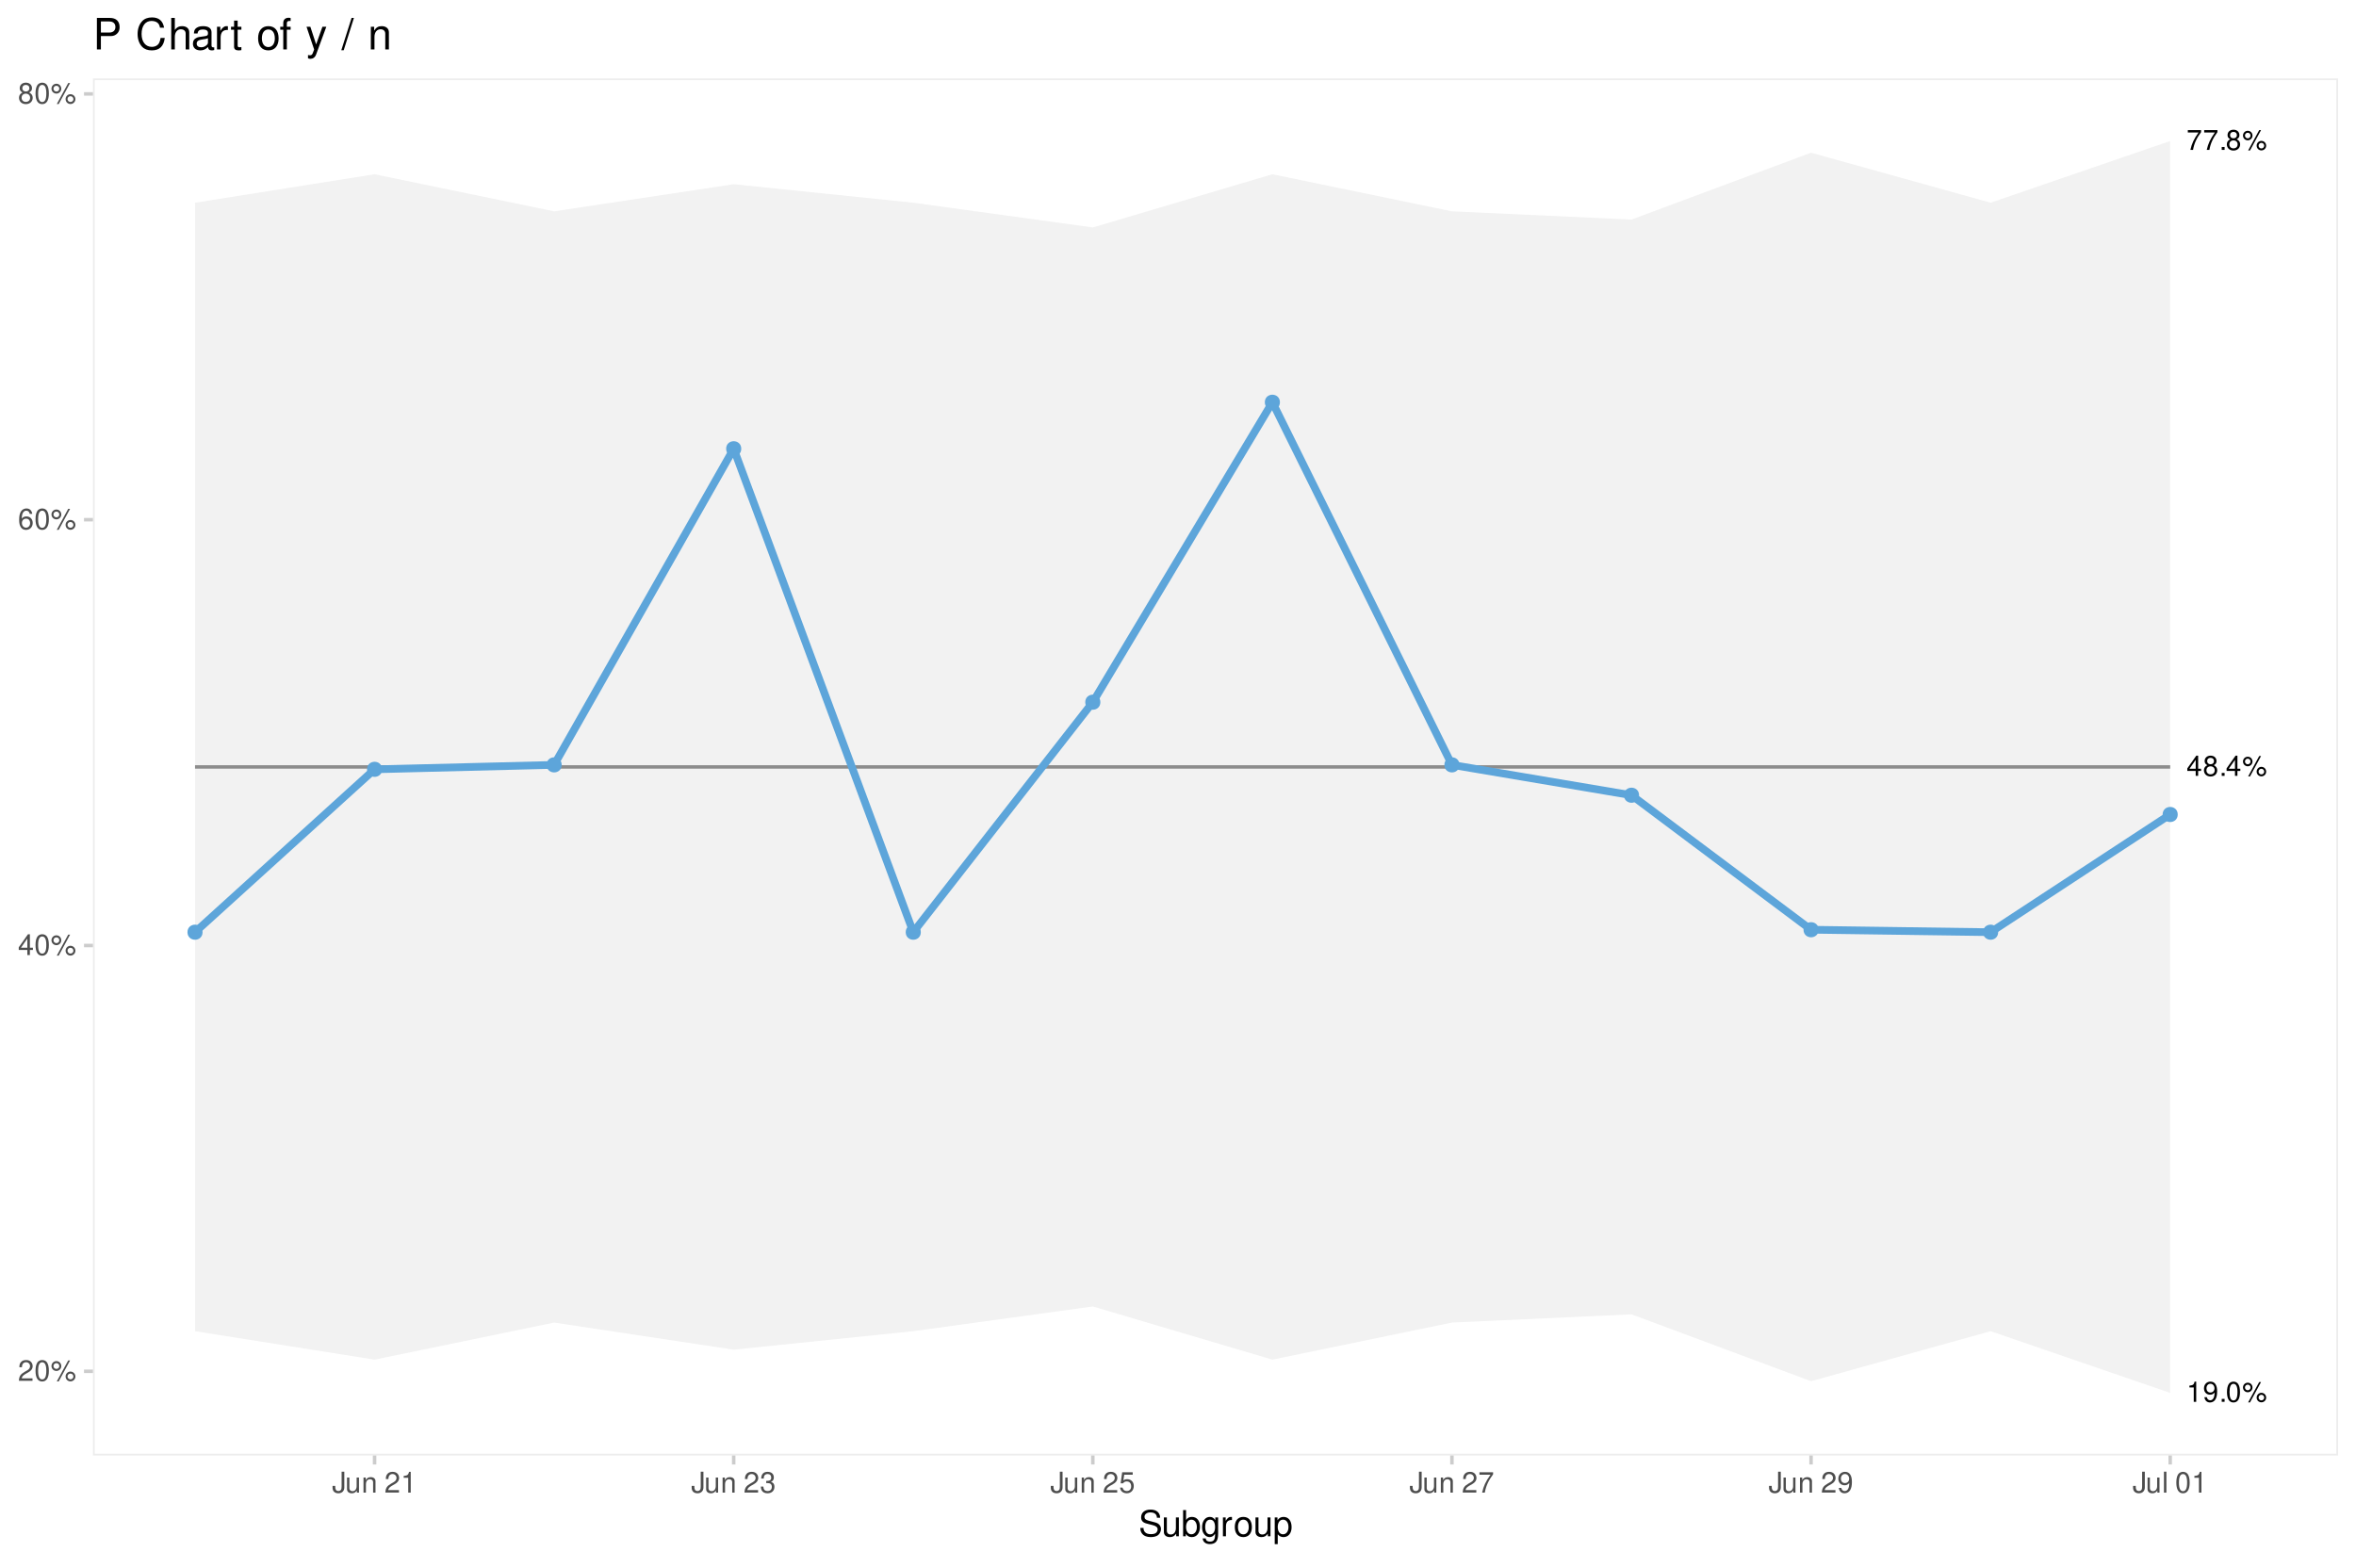
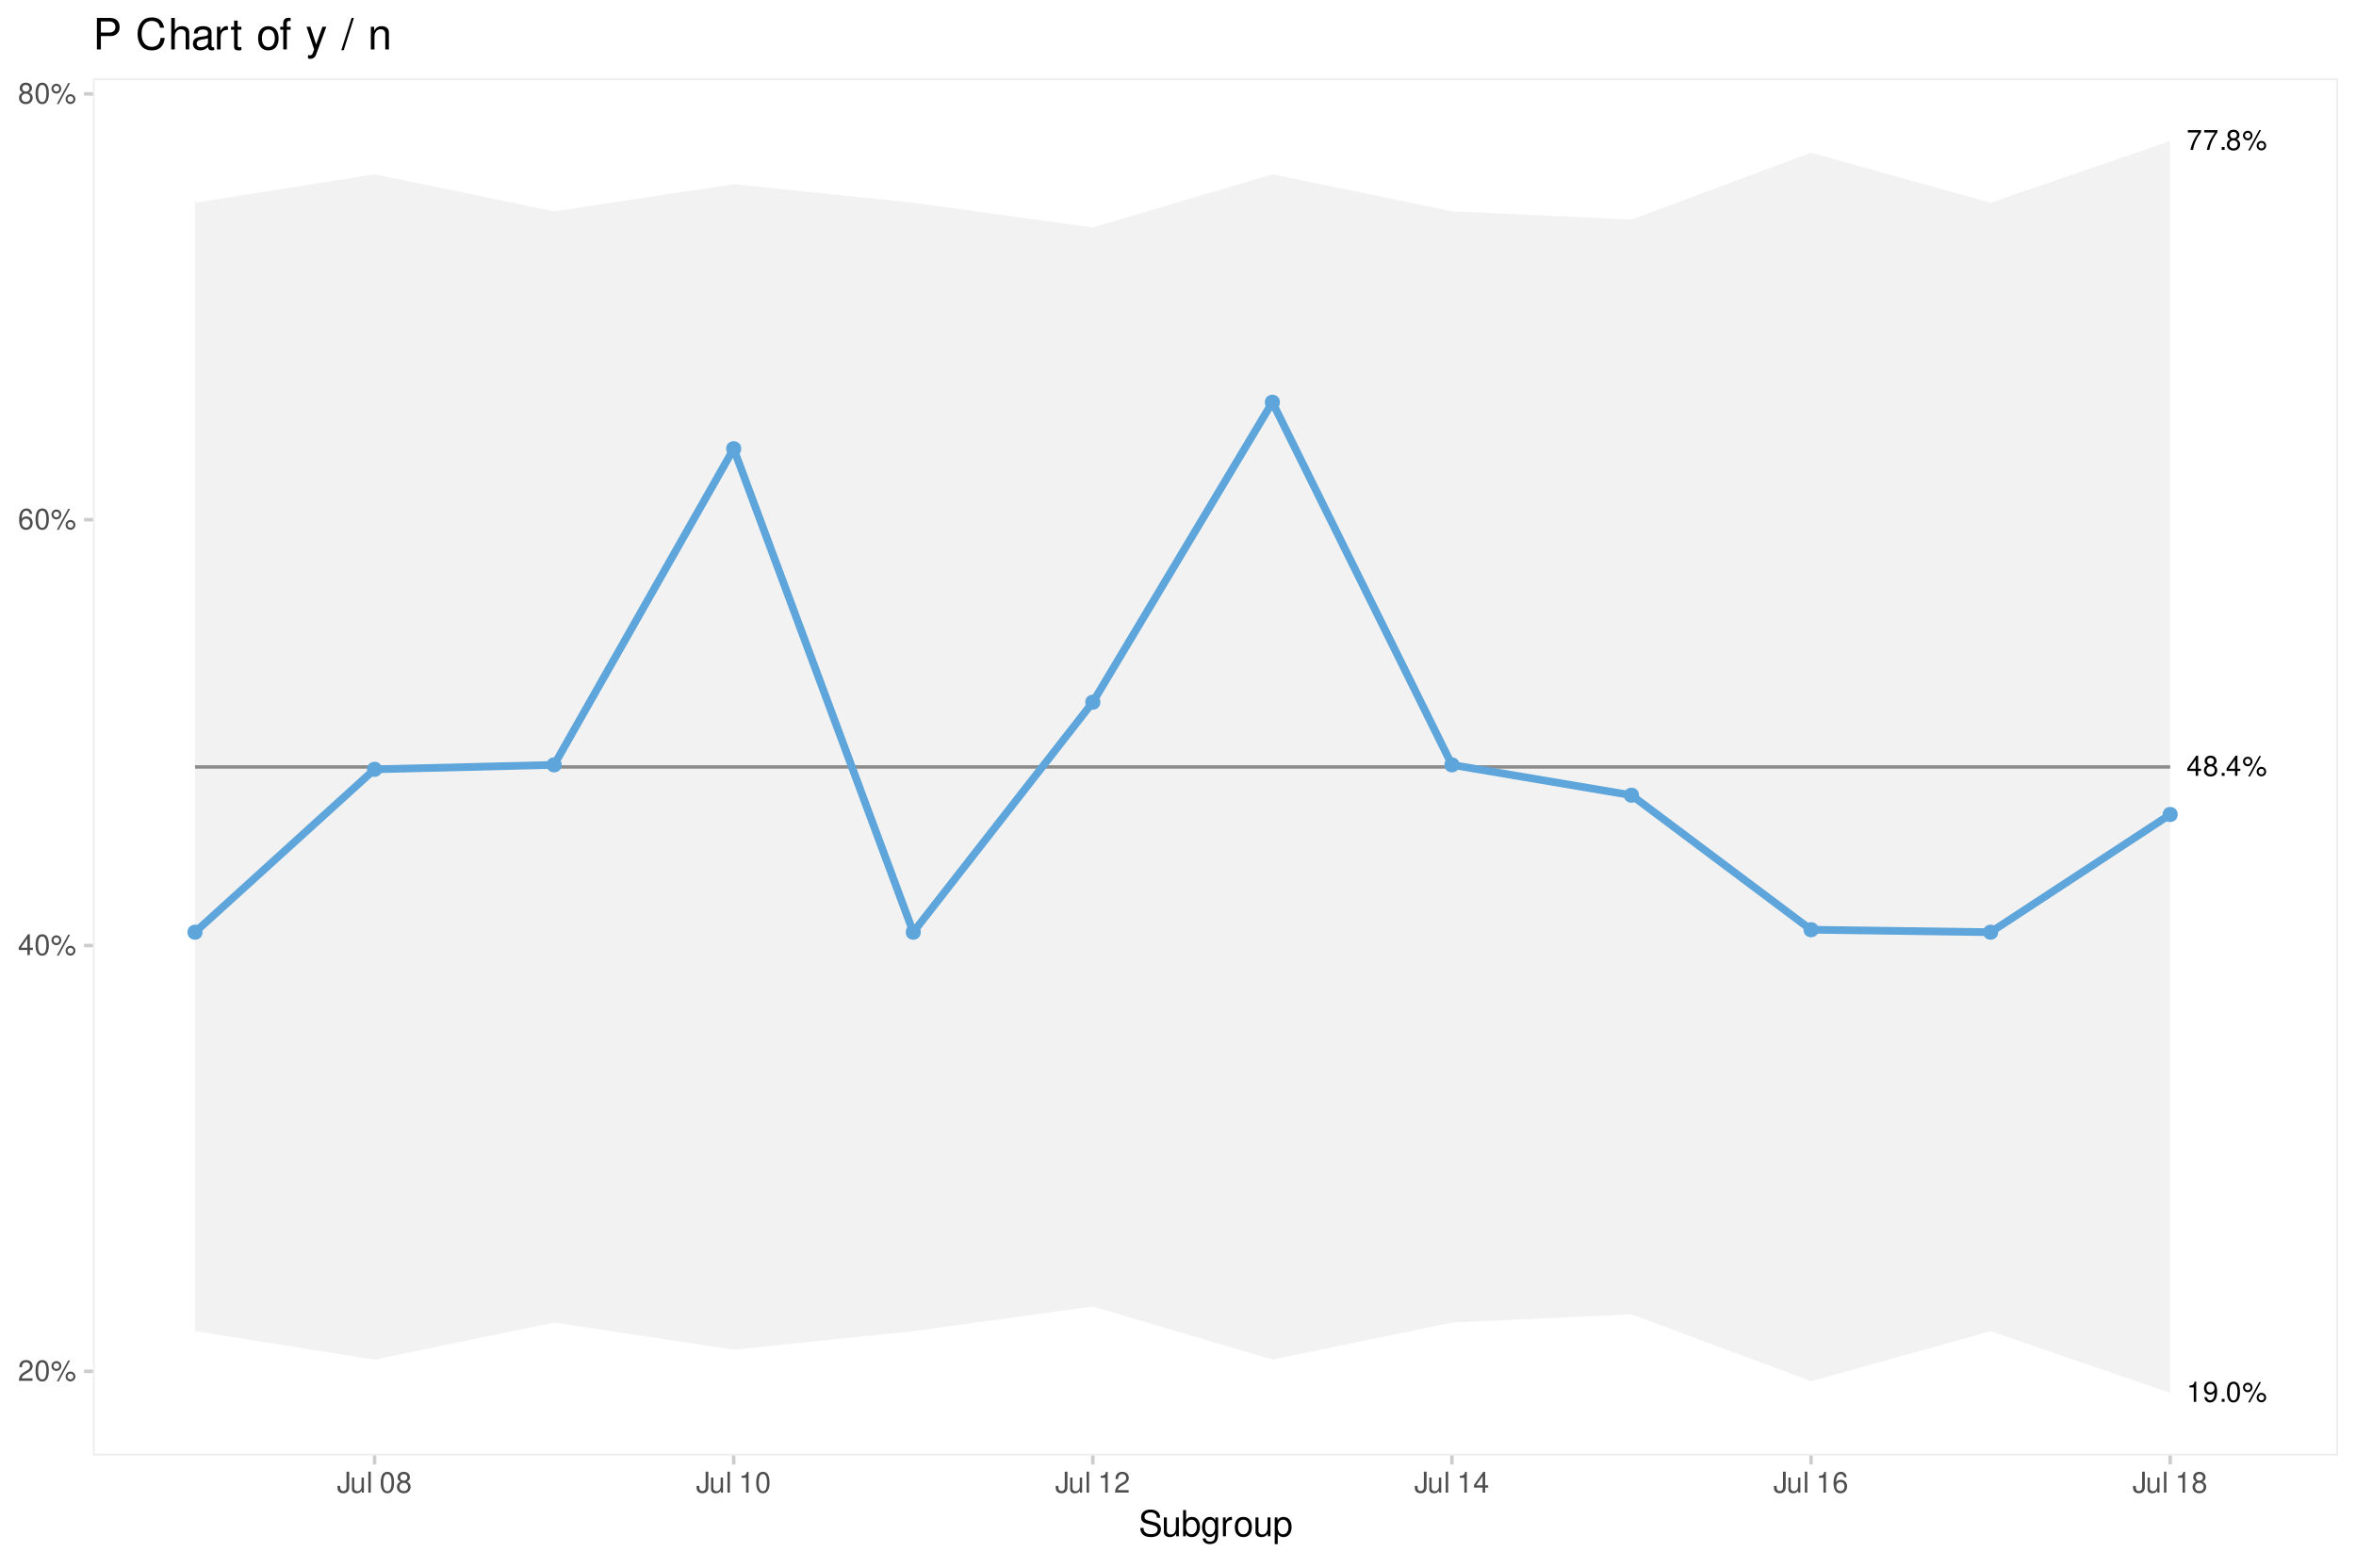
<svg xmlns="http://www.w3.org/2000/svg" xmlns:xlink="http://www.w3.org/1999/xlink" width="720pt" height="479pt" viewBox="0 0 720 479">
  <defs>
    <g>
      <g id="glyph-0-0">
        <path d="M 2.203 -4.391 L 2.203 0 L 2.953 0 L 2.953 -6.172 L 2.469 -6.172 C 2.203 -5.219 2.031 -5.094 0.875 -4.938 L 0.875 -4.391 Z M 2.203 -4.391 " />
      </g>
      <g id="glyph-0-1">
        <path d="M 0.453 -1.406 C 0.594 -0.406 1.25 0.203 2.172 0.203 C 2.844 0.203 3.438 -0.125 3.797 -0.688 C 4.172 -1.281 4.344 -2.031 4.344 -3.156 C 4.344 -4.203 4.188 -4.859 3.828 -5.406 C 3.5 -5.906 2.969 -6.172 2.297 -6.172 C 1.156 -6.172 0.328 -5.312 0.328 -4.109 C 0.328 -2.984 1.094 -2.172 2.188 -2.172 C 2.75 -2.172 3.188 -2.375 3.562 -2.844 C 3.562 -1.312 3.078 -0.469 2.219 -0.469 C 1.688 -0.469 1.328 -0.812 1.203 -1.406 Z M 2.297 -5.516 C 3 -5.516 3.531 -4.922 3.531 -4.125 C 3.531 -3.375 3.016 -2.844 2.266 -2.844 C 1.547 -2.844 1.094 -3.359 1.094 -4.172 C 1.094 -4.953 1.594 -5.516 2.297 -5.516 Z M 2.297 -5.516 " />
      </g>
      <g id="glyph-0-2">
        <path d="M 1.625 -0.891 L 0.75 -0.891 L 0.75 0 L 1.625 0 Z M 1.625 -0.891 " />
      </g>
      <g id="glyph-0-3">
        <path d="M 2.344 -6.172 C 1.781 -6.172 1.266 -5.906 0.953 -5.5 C 0.562 -4.953 0.359 -4.125 0.359 -2.984 C 0.359 -0.906 1.047 0.203 2.344 0.203 C 3.625 0.203 4.328 -0.906 4.328 -2.938 C 4.328 -4.125 4.141 -4.938 3.734 -5.5 C 3.422 -5.922 2.922 -6.172 2.344 -6.172 Z M 2.344 -5.5 C 3.156 -5.5 3.562 -4.672 3.562 -3 C 3.562 -1.25 3.172 -0.422 2.328 -0.422 C 1.531 -0.422 1.141 -1.281 1.141 -2.984 C 1.141 -4.672 1.531 -5.5 2.344 -5.5 Z M 2.344 -5.5 " />
      </g>
      <g id="glyph-0-4">
        <path d="M 1.703 -5.844 C 0.891 -5.844 0.25 -5.188 0.25 -4.391 C 0.25 -3.578 0.891 -2.922 1.703 -2.922 C 2.5 -2.922 3.156 -3.578 3.156 -4.375 C 3.156 -5.203 2.516 -5.844 1.703 -5.844 Z M 1.703 -5.25 C 2.188 -5.25 2.562 -4.859 2.562 -4.375 C 2.562 -3.906 2.172 -3.531 1.703 -3.531 C 1.234 -3.531 0.844 -3.906 0.844 -4.391 C 0.844 -4.859 1.219 -5.25 1.703 -5.25 Z M 5.203 -6.047 L 1.828 0.172 L 2.391 0.172 L 5.766 -6.047 Z M 5.875 -2.75 C 5.062 -2.75 4.422 -2.094 4.422 -1.297 C 4.422 -0.484 5.062 0.156 5.875 0.156 C 6.672 0.156 7.328 -0.484 7.328 -1.281 C 7.328 -2.094 6.688 -2.75 5.875 -2.75 Z M 5.875 -2.156 C 6.359 -2.156 6.734 -1.766 6.734 -1.281 C 6.734 -0.812 6.344 -0.438 5.875 -0.438 C 5.391 -0.438 5.016 -0.812 5.016 -1.297 C 5.016 -1.766 5.391 -2.156 5.875 -2.156 Z M 5.875 -2.156 " />
      </g>
      <g id="glyph-0-5">
        <path d="M 4.438 -6.047 L 0.391 -6.047 L 0.391 -5.312 L 3.656 -5.312 C 2.219 -3.25 1.625 -1.984 1.172 0 L 1.984 0 C 2.312 -1.938 3.078 -3.594 4.438 -5.422 Z M 4.438 -6.047 " />
      </g>
      <g id="glyph-0-6">
        <path d="M 3.328 -3.25 C 3.969 -3.641 4.156 -3.938 4.156 -4.516 C 4.156 -5.5 3.422 -6.172 2.344 -6.172 C 1.281 -6.172 0.531 -5.5 0.531 -4.531 C 0.531 -3.938 0.719 -3.641 1.344 -3.25 C 0.656 -2.906 0.312 -2.391 0.312 -1.719 C 0.312 -0.594 1.141 0.203 2.344 0.203 C 3.547 0.203 4.375 -0.594 4.375 -1.719 C 4.375 -2.391 4.031 -2.906 3.328 -3.25 Z M 2.344 -5.5 C 2.984 -5.5 3.391 -5.125 3.391 -4.5 C 3.391 -3.922 2.984 -3.547 2.344 -3.547 C 1.703 -3.547 1.297 -3.922 1.297 -4.516 C 1.297 -5.125 1.703 -5.5 2.344 -5.5 Z M 2.344 -2.906 C 3.094 -2.906 3.609 -2.422 3.609 -1.703 C 3.609 -0.953 3.109 -0.469 2.328 -0.469 C 1.594 -0.469 1.078 -0.969 1.078 -1.688 C 1.078 -2.422 1.594 -2.906 2.344 -2.906 Z M 2.344 -2.906 " />
      </g>
      <g id="glyph-0-7">
        <path d="M 2.797 -1.5 L 2.797 0 L 3.547 0 L 3.547 -1.5 L 4.438 -1.5 L 4.438 -2.172 L 3.547 -2.172 L 3.547 -6.172 L 2.984 -6.172 L 0.234 -2.281 L 0.234 -1.5 Z M 2.797 -2.172 L 0.891 -2.172 L 2.797 -4.891 Z M 2.797 -2.172 " />
      </g>
      <g id="glyph-1-0">
        <path d="M 4.453 -0.766 L 1.172 -0.766 C 1.25 -1.297 1.531 -1.625 2.297 -2.094 L 3.172 -2.594 C 4.047 -3.062 4.5 -3.719 4.5 -4.5 C 4.5 -5.031 4.281 -5.531 3.922 -5.875 C 3.547 -6.203 3.094 -6.359 2.5 -6.359 C 1.703 -6.359 1.125 -6.078 0.781 -5.531 C 0.547 -5.203 0.453 -4.797 0.438 -4.156 L 1.219 -4.156 C 1.234 -4.594 1.297 -4.844 1.406 -5.062 C 1.594 -5.438 2 -5.688 2.469 -5.688 C 3.172 -5.688 3.703 -5.172 3.703 -4.484 C 3.703 -3.969 3.406 -3.531 2.859 -3.219 L 2.047 -2.75 C 0.75 -2 0.375 -1.406 0.297 -0.016 L 4.453 -0.016 Z M 4.453 -0.766 " />
      </g>
      <g id="glyph-1-1">
        <path d="M 2.422 -6.359 C 1.844 -6.359 1.312 -6.094 0.984 -5.672 C 0.578 -5.109 0.375 -4.25 0.375 -3.078 C 0.375 -0.938 1.078 0.203 2.422 0.203 C 3.734 0.203 4.453 -0.938 4.453 -3.031 C 4.453 -4.25 4.266 -5.078 3.859 -5.672 C 3.531 -6.109 3.016 -6.359 2.422 -6.359 Z M 2.422 -5.672 C 3.25 -5.672 3.672 -4.828 3.672 -3.094 C 3.672 -1.281 3.266 -0.438 2.406 -0.438 C 1.578 -0.438 1.172 -1.312 1.172 -3.062 C 1.172 -4.828 1.578 -5.672 2.422 -5.672 Z M 2.422 -5.672 " />
      </g>
      <g id="glyph-1-2">
        <path d="M 1.75 -6.031 C 0.922 -6.031 0.25 -5.344 0.25 -4.516 C 0.25 -3.688 0.922 -3.016 1.766 -3.016 C 2.578 -3.016 3.25 -3.688 3.25 -4.5 C 3.25 -5.359 2.594 -6.031 1.75 -6.031 Z M 1.75 -5.406 C 2.25 -5.406 2.641 -5.016 2.641 -4.516 C 2.641 -4.031 2.25 -3.641 1.766 -3.641 C 1.266 -3.641 0.859 -4.031 0.859 -4.516 C 0.859 -5.016 1.266 -5.406 1.75 -5.406 Z M 5.359 -6.234 L 1.875 0.172 L 2.469 0.172 L 5.938 -6.234 Z M 6.047 -2.828 C 5.219 -2.828 4.562 -2.156 4.562 -1.344 C 4.562 -0.5 5.219 0.172 6.062 0.172 C 6.875 0.172 7.562 -0.5 7.562 -1.312 C 7.562 -2.156 6.891 -2.828 6.047 -2.828 Z M 6.047 -2.219 C 6.547 -2.219 6.953 -1.828 6.953 -1.312 C 6.953 -0.844 6.547 -0.453 6.062 -0.453 C 5.562 -0.453 5.156 -0.844 5.156 -1.344 C 5.156 -1.828 5.562 -2.219 6.047 -2.219 Z M 6.047 -2.219 " />
      </g>
      <g id="glyph-1-3">
        <path d="M 2.875 -1.547 L 2.875 0 L 3.656 0 L 3.656 -1.547 L 4.578 -1.547 L 4.578 -2.234 L 3.656 -2.234 L 3.656 -6.359 L 3.078 -6.359 L 0.25 -2.359 L 0.25 -1.547 Z M 2.875 -2.234 L 0.922 -2.234 L 2.875 -5.047 Z M 2.875 -2.234 " />
      </g>
      <g id="glyph-1-4">
        <path d="M 4.375 -4.703 C 4.234 -5.75 3.562 -6.359 2.609 -6.359 C 1.922 -6.359 1.312 -6.031 0.938 -5.453 C 0.547 -4.828 0.375 -4.062 0.375 -2.906 C 0.375 -1.828 0.531 -1.156 0.906 -0.594 C 1.234 -0.078 1.781 0.203 2.469 0.203 C 3.656 0.203 4.516 -0.688 4.516 -1.922 C 4.516 -3.094 3.719 -3.922 2.609 -3.922 C 1.984 -3.922 1.5 -3.688 1.172 -3.234 C 1.172 -4.797 1.672 -5.672 2.562 -5.672 C 3.109 -5.672 3.484 -5.328 3.609 -4.703 Z M 2.5 -3.234 C 3.25 -3.234 3.719 -2.703 3.719 -1.859 C 3.719 -1.062 3.188 -0.484 2.484 -0.484 C 1.766 -0.484 1.219 -1.094 1.219 -1.906 C 1.219 -2.688 1.734 -3.234 2.5 -3.234 Z M 2.5 -3.234 " />
      </g>
      <g id="glyph-1-5">
        <path d="M 3.438 -3.359 C 4.094 -3.75 4.297 -4.062 4.297 -4.656 C 4.297 -5.672 3.531 -6.359 2.422 -6.359 C 1.312 -6.359 0.547 -5.672 0.547 -4.672 C 0.547 -4.062 0.75 -3.75 1.391 -3.359 C 0.672 -2.984 0.328 -2.469 0.328 -1.766 C 0.328 -0.609 1.172 0.203 2.422 0.203 C 3.656 0.203 4.516 -0.609 4.516 -1.766 C 4.516 -2.469 4.156 -2.984 3.438 -3.359 Z M 2.422 -5.672 C 3.078 -5.672 3.5 -5.281 3.5 -4.641 C 3.5 -4.047 3.062 -3.656 2.422 -3.656 C 1.766 -3.656 1.344 -4.047 1.344 -4.656 C 1.344 -5.281 1.766 -5.672 2.422 -5.672 Z M 2.422 -3 C 3.188 -3 3.719 -2.484 3.719 -1.75 C 3.719 -0.984 3.203 -0.484 2.406 -0.484 C 1.641 -0.484 1.125 -1 1.125 -1.734 C 1.125 -2.5 1.641 -3 2.422 -3 Z M 2.422 -3 " />
      </g>
      <g id="glyph-1-6">
        <path d="M 2.922 -6.406 L 2.922 -1.906 C 2.922 -1.391 2.875 -1.094 2.734 -0.875 C 2.562 -0.641 2.266 -0.484 1.938 -0.484 C 1.328 -0.484 0.984 -0.891 0.984 -1.641 L 0.984 -2.062 L 0.156 -2.062 L 0.156 -1.5 C 0.156 -0.453 0.828 0.203 1.938 0.203 C 3.047 0.203 3.75 -0.5 3.75 -1.594 L 3.75 -6.406 Z M 2.922 -6.406 " />
      </g>
      <g id="glyph-1-7">
        <path d="M 4.234 0 L 4.234 -4.609 L 3.516 -4.609 L 3.516 -2 C 3.516 -1.062 3.016 -0.438 2.25 -0.438 C 1.672 -0.438 1.297 -0.797 1.297 -1.344 L 1.297 -4.609 L 0.578 -4.609 L 0.578 -1.062 C 0.578 -0.297 1.141 0.203 2.047 0.203 C 2.719 0.203 3.156 -0.031 3.578 -0.641 L 3.578 0 Z M 4.234 0 " />
      </g>
      <g id="glyph-1-8">
-         <path d="M 0.609 -4.609 L 0.609 0 L 1.359 0 L 1.359 -2.547 C 1.359 -3.484 1.844 -4.094 2.609 -4.094 C 3.188 -4.094 3.547 -3.75 3.547 -3.188 L 3.547 0 L 4.281 0 L 4.281 -3.484 C 4.281 -4.25 3.719 -4.734 2.828 -4.734 C 2.141 -4.734 1.703 -4.484 1.297 -3.828 L 1.297 -4.609 Z M 0.609 -4.609 " />
+         <path d="M 1.344 -6.406 L 0.594 -6.406 L 0.594 0 L 1.344 0 Z M 1.344 -6.406 " />
      </g>
      <g id="glyph-1-9">
</g>
      <g id="glyph-1-10">
        <path d="M 2.281 -4.531 L 2.281 0 L 3.047 0 L 3.047 -6.359 L 2.547 -6.359 C 2.266 -5.391 2.094 -5.25 0.891 -5.094 L 0.891 -4.531 Z M 2.281 -4.531 " />
-       </g>
-       <g id="glyph-1-11">
-         <path d="M 1.938 -2.922 L 2.359 -2.922 C 3.203 -2.922 3.656 -2.531 3.656 -1.766 C 3.656 -0.969 3.172 -0.484 2.375 -0.484 C 1.516 -0.484 1.109 -0.922 1.062 -1.844 L 0.281 -1.844 C 0.312 -1.344 0.406 -1 0.547 -0.719 C 0.875 -0.109 1.484 0.203 2.344 0.203 C 3.625 0.203 4.453 -0.578 4.453 -1.781 C 4.453 -2.594 4.141 -3.031 3.391 -3.297 C 3.969 -3.531 4.266 -3.969 4.266 -4.609 C 4.266 -5.703 3.547 -6.359 2.359 -6.359 C 1.109 -6.359 0.438 -5.656 0.406 -4.312 L 1.188 -4.312 C 1.203 -4.703 1.234 -4.922 1.328 -5.109 C 1.5 -5.469 1.891 -5.688 2.375 -5.688 C 3.062 -5.688 3.469 -5.266 3.469 -4.578 C 3.469 -4.141 3.312 -3.859 2.969 -3.719 C 2.766 -3.625 2.484 -3.594 1.938 -3.578 Z M 1.938 -2.922 " />
-       </g>
-       <g id="glyph-1-12">
-         <path d="M 4.188 -6.234 L 0.969 -6.234 L 0.5 -2.844 L 1.219 -2.844 C 1.578 -3.266 1.875 -3.422 2.359 -3.422 C 3.203 -3.422 3.719 -2.844 3.719 -1.922 C 3.719 -1.031 3.203 -0.484 2.359 -0.484 C 1.688 -0.484 1.266 -0.828 1.078 -1.531 L 0.312 -1.531 C 0.406 -1.016 0.5 -0.781 0.688 -0.547 C 1.031 -0.078 1.672 0.203 2.375 0.203 C 3.641 0.203 4.516 -0.719 4.516 -2.031 C 4.516 -3.266 3.688 -4.109 2.5 -4.109 C 2.062 -4.109 1.703 -4 1.344 -3.734 L 1.594 -5.469 L 4.188 -5.469 Z M 4.188 -6.234 " />
-       </g>
-       <g id="glyph-1-13">
-         <path d="M 4.578 -6.234 L 0.406 -6.234 L 0.406 -5.469 L 3.781 -5.469 C 2.281 -3.359 1.688 -2.047 1.219 0 L 2.047 0 C 2.391 -2 3.172 -3.719 4.578 -5.594 Z M 4.578 -6.234 " />
-       </g>
-       <g id="glyph-1-14">
-         <path d="M 0.469 -1.453 C 0.609 -0.406 1.281 0.203 2.234 0.203 C 2.922 0.203 3.547 -0.125 3.922 -0.703 C 4.297 -1.328 4.484 -2.109 4.484 -3.25 C 4.484 -4.328 4.312 -5 3.953 -5.562 C 3.609 -6.094 3.062 -6.359 2.375 -6.359 C 1.188 -6.359 0.328 -5.469 0.328 -4.234 C 0.328 -3.062 1.125 -2.25 2.25 -2.25 C 2.844 -2.25 3.281 -2.453 3.672 -2.938 C 3.672 -1.359 3.172 -0.484 2.281 -0.484 C 1.734 -0.484 1.359 -0.828 1.234 -1.453 Z M 2.359 -5.688 C 3.094 -5.688 3.641 -5.078 3.641 -4.25 C 3.641 -3.469 3.109 -2.922 2.344 -2.922 C 1.594 -2.922 1.125 -3.453 1.125 -4.297 C 1.125 -5.109 1.641 -5.688 2.359 -5.688 Z M 2.359 -5.688 " />
-       </g>
-       <g id="glyph-1-15">
-         <path d="M 1.344 -6.406 L 0.594 -6.406 L 0.594 0 L 1.344 0 Z M 1.344 -6.406 " />
      </g>
      <g id="glyph-2-0">
        <path d="M 6.562 -5.672 C 6.562 -6.219 6.516 -6.375 6.344 -6.75 C 5.906 -7.672 4.969 -8.156 3.625 -8.156 C 1.859 -8.156 0.766 -7.25 0.766 -5.797 C 0.766 -4.812 1.281 -4.203 2.344 -3.922 L 4.328 -3.406 C 5.359 -3.141 5.812 -2.734 5.812 -2.094 C 5.812 -1.672 5.578 -1.234 5.234 -0.984 C 4.922 -0.766 4.406 -0.656 3.766 -0.656 C 2.875 -0.656 2.297 -0.859 1.906 -1.312 C 1.609 -1.672 1.484 -2.062 1.5 -2.547 L 0.531 -2.547 C 0.531 -1.812 0.688 -1.328 1 -0.891 C 1.547 -0.125 2.469 0.25 3.703 0.25 C 4.656 0.25 5.438 0.031 5.953 -0.359 C 6.484 -0.797 6.828 -1.5 6.828 -2.203 C 6.828 -3.188 6.219 -3.922 5.125 -4.219 L 3.109 -4.75 C 2.141 -5.016 1.797 -5.328 1.797 -5.938 C 1.797 -6.75 2.516 -7.297 3.594 -7.297 C 4.859 -7.297 5.578 -6.719 5.594 -5.672 Z M 6.562 -5.672 " />
      </g>
      <g id="glyph-2-1">
        <path d="M 5.297 0 L 5.297 -5.766 L 4.391 -5.766 L 4.391 -2.5 C 4.391 -1.312 3.766 -0.547 2.812 -0.547 C 2.094 -0.547 1.625 -0.984 1.625 -1.688 L 1.625 -5.766 L 0.719 -5.766 L 0.719 -1.312 C 0.719 -0.359 1.438 0.25 2.547 0.25 C 3.406 0.25 3.938 -0.047 4.484 -0.797 L 4.484 0 Z M 5.297 0 " />
      </g>
      <g id="glyph-2-2">
        <path d="M 0.594 -8.016 L 0.594 0 L 1.422 0 L 1.422 -0.734 C 1.859 -0.062 2.438 0.25 3.25 0.25 C 4.766 0.25 5.75 -0.984 5.75 -2.906 C 5.75 -4.781 4.812 -5.922 3.281 -5.922 C 2.5 -5.922 1.938 -5.625 1.5 -4.984 L 1.5 -8.016 Z M 3.109 -5.078 C 4.141 -5.078 4.797 -4.188 4.797 -2.812 C 4.797 -1.5 4.109 -0.609 3.109 -0.609 C 2.141 -0.609 1.5 -1.484 1.5 -2.844 C 1.5 -4.188 2.141 -5.078 3.109 -5.078 Z M 3.109 -5.078 " />
      </g>
      <g id="glyph-2-3">
        <path d="M 4.438 -5.766 L 4.438 -4.922 C 3.984 -5.625 3.469 -5.922 2.75 -5.922 C 1.359 -5.922 0.391 -4.625 0.391 -2.781 C 0.391 -1.812 0.609 -1.109 1.109 -0.531 C 1.547 -0.016 2.094 0.25 2.688 0.25 C 3.375 0.25 3.875 -0.062 4.359 -0.781 L 4.359 -0.484 C 4.359 1.062 3.922 1.625 2.781 1.625 C 2 1.625 1.594 1.312 1.5 0.656 L 0.578 0.656 C 0.656 1.734 1.5 2.391 2.766 2.391 C 3.609 2.391 4.312 2.125 4.688 1.656 C 5.125 1.125 5.297 0.406 5.297 -0.953 L 5.297 -5.766 Z M 2.844 -5.078 C 3.812 -5.078 4.359 -4.266 4.359 -2.812 C 4.359 -1.406 3.797 -0.594 2.844 -0.594 C 1.891 -0.594 1.344 -1.422 1.344 -2.844 C 1.344 -4.25 1.891 -5.078 2.844 -5.078 Z M 2.844 -5.078 " />
      </g>
      <g id="glyph-2-4">
        <path d="M 0.766 -5.766 L 0.766 0 L 1.688 0 L 1.688 -2.984 C 1.688 -4.375 2.266 -5 3.531 -4.969 L 3.531 -5.891 C 3.375 -5.922 3.281 -5.922 3.172 -5.922 C 2.578 -5.922 2.141 -5.578 1.609 -4.719 L 1.609 -5.766 Z M 0.766 -5.766 " />
      </g>
      <g id="glyph-2-5">
        <path d="M 2.984 -5.922 C 1.359 -5.922 0.391 -4.781 0.391 -2.844 C 0.391 -0.891 1.359 0.25 3 0.25 C 4.625 0.25 5.609 -0.906 5.609 -2.797 C 5.609 -4.797 4.656 -5.922 2.984 -5.922 Z M 3 -5.078 C 4.031 -5.078 4.656 -4.234 4.656 -2.812 C 4.656 -1.438 4.016 -0.594 3 -0.594 C 1.984 -0.594 1.359 -1.438 1.359 -2.844 C 1.359 -4.234 1.984 -5.078 3 -5.078 Z M 3 -5.078 " />
      </g>
      <g id="glyph-2-6">
        <path d="M 0.594 2.391 L 1.516 2.391 L 1.516 -0.609 C 2 -0.016 2.547 0.25 3.281 0.25 C 4.781 0.25 5.75 -0.953 5.75 -2.781 C 5.75 -4.719 4.812 -5.922 3.281 -5.922 C 2.5 -5.922 1.875 -5.578 1.438 -4.891 L 1.438 -5.766 L 0.594 -5.766 Z M 3.125 -5.078 C 4.141 -5.078 4.797 -4.188 4.797 -2.812 C 4.797 -1.5 4.125 -0.609 3.125 -0.609 C 2.141 -0.609 1.516 -1.484 1.516 -2.844 C 1.516 -4.188 2.141 -5.078 3.125 -5.078 Z M 3.125 -5.078 " />
      </g>
      <g id="glyph-3-0">
        <path d="M 2.422 -4.078 L 5.453 -4.078 C 6.203 -4.078 6.797 -4.297 7.312 -4.766 C 7.891 -5.297 8.141 -5.922 8.141 -6.797 C 8.141 -8.609 7.078 -9.625 5.172 -9.625 L 1.203 -9.625 L 1.203 0 L 2.422 0 Z M 2.422 -5.156 L 2.422 -8.547 L 4.984 -8.547 C 6.172 -8.547 6.859 -7.906 6.859 -6.859 C 6.859 -5.797 6.172 -5.156 4.984 -5.156 Z M 2.422 -5.156 " />
      </g>
      <g id="glyph-3-1">
</g>
      <g id="glyph-3-2">
        <path d="M 8.734 -6.641 C 8.359 -8.75 7.141 -9.781 5.031 -9.781 C 3.734 -9.781 2.688 -9.375 1.984 -8.578 C 1.109 -7.625 0.641 -6.266 0.641 -4.703 C 0.641 -3.109 1.125 -1.75 2.016 -0.812 C 2.766 -0.047 3.719 0.297 4.984 0.297 C 7.328 0.297 8.641 -0.969 8.938 -3.516 L 7.672 -3.516 C 7.562 -2.859 7.438 -2.406 7.234 -2.016 C 6.844 -1.234 6.016 -0.781 4.984 -0.781 C 3.078 -0.781 1.859 -2.312 1.859 -4.719 C 1.859 -7.188 3.016 -8.703 4.891 -8.703 C 5.672 -8.703 6.391 -8.469 6.781 -8.094 C 7.141 -7.766 7.344 -7.375 7.484 -6.641 Z M 8.734 -6.641 " />
      </g>
      <g id="glyph-3-3">
        <path d="M 0.922 -9.625 L 0.922 0 L 2.016 0 L 2.016 -3.812 C 2.016 -5.234 2.766 -6.156 3.891 -6.156 C 4.266 -6.156 4.609 -6.047 4.875 -5.844 C 5.188 -5.609 5.328 -5.281 5.328 -4.797 L 5.328 0 L 6.422 0 L 6.422 -5.234 C 6.422 -6.391 5.578 -7.109 4.234 -7.109 C 3.266 -7.109 2.672 -6.812 2.016 -5.969 L 2.016 -9.625 Z M 0.922 -9.625 " />
      </g>
      <g id="glyph-3-4">
        <path d="M 7.062 -0.641 C 6.938 -0.625 6.891 -0.625 6.828 -0.625 C 6.438 -0.625 6.234 -0.812 6.234 -1.156 L 6.234 -5.234 C 6.234 -6.453 5.328 -7.109 3.625 -7.109 C 2.609 -7.109 1.812 -6.828 1.328 -6.312 C 1.016 -5.953 0.891 -5.562 0.859 -4.875 L 1.969 -4.875 C 2.062 -5.719 2.562 -6.094 3.594 -6.094 C 4.594 -6.094 5.141 -5.734 5.141 -5.062 L 5.141 -4.781 C 5.125 -4.297 4.891 -4.125 3.984 -4.016 C 2.422 -3.812 2.188 -3.766 1.766 -3.594 C 0.969 -3.25 0.547 -2.641 0.547 -1.75 C 0.547 -0.484 1.422 0.297 2.828 0.297 C 3.703 0.297 4.391 0 5.172 -0.719 C 5.25 0 5.594 0.297 6.312 0.297 C 6.547 0.297 6.688 0.281 7.062 0.188 Z M 5.141 -2.172 C 5.141 -1.812 5.031 -1.578 4.703 -1.281 C 4.25 -0.875 3.703 -0.656 3.062 -0.656 C 2.203 -0.656 1.703 -1.062 1.703 -1.766 C 1.703 -2.5 2.172 -2.859 3.359 -3.031 C 4.547 -3.188 4.766 -3.25 5.141 -3.422 Z M 5.141 -2.172 " />
      </g>
      <g id="glyph-3-5">
        <path d="M 0.906 -6.922 L 0.906 0 L 2.016 0 L 2.016 -3.594 C 2.031 -5.25 2.719 -6 4.234 -5.953 L 4.234 -7.078 C 4.047 -7.109 3.953 -7.109 3.812 -7.109 C 3.109 -7.109 2.562 -6.688 1.922 -5.672 L 1.922 -6.922 Z M 0.906 -6.922 " />
      </g>
      <g id="glyph-3-6">
        <path d="M 3.359 -6.922 L 2.219 -6.922 L 2.219 -8.812 L 1.125 -8.812 L 1.125 -6.922 L 0.188 -6.922 L 0.188 -6.016 L 1.125 -6.016 L 1.125 -0.797 C 1.125 -0.078 1.594 0.297 2.453 0.297 C 2.75 0.297 2.984 0.281 3.359 0.219 L 3.359 -0.719 C 3.188 -0.672 3.047 -0.656 2.828 -0.656 C 2.344 -0.656 2.219 -0.797 2.219 -1.281 L 2.219 -6.016 L 3.359 -6.016 Z M 3.359 -6.922 " />
      </g>
      <g id="glyph-3-7">
        <path d="M 3.594 -7.109 C 1.641 -7.109 0.469 -5.734 0.469 -3.406 C 0.469 -1.062 1.641 0.297 3.609 0.297 C 5.562 0.297 6.734 -1.078 6.734 -3.359 C 6.734 -5.75 5.594 -7.109 3.594 -7.109 Z M 3.609 -6.094 C 4.844 -6.094 5.578 -5.078 5.578 -3.359 C 5.578 -1.734 4.812 -0.719 3.609 -0.719 C 2.375 -0.719 1.625 -1.734 1.625 -3.406 C 1.625 -5.078 2.375 -6.094 3.609 -6.094 Z M 3.609 -6.094 " />
      </g>
      <g id="glyph-3-8">
        <path d="M 3.406 -6.922 L 2.25 -6.922 L 2.25 -8 C 2.25 -8.469 2.516 -8.703 3.031 -8.703 C 3.109 -8.703 3.156 -8.703 3.406 -8.688 L 3.406 -9.594 C 3.156 -9.656 3.016 -9.672 2.781 -9.672 C 1.766 -9.672 1.156 -9.078 1.156 -8.094 L 1.156 -6.922 L 0.234 -6.922 L 0.234 -6.016 L 1.156 -6.016 L 1.156 0 L 2.25 0 L 2.25 -6.016 L 3.406 -6.016 Z M 3.406 -6.922 " />
      </g>
      <g id="glyph-3-9">
        <path d="M 5.125 -6.922 L 3.203 -1.531 L 1.438 -6.922 L 0.266 -6.922 L 2.594 0.031 L 2.172 1.125 C 2 1.609 1.75 1.797 1.297 1.797 C 1.109 1.797 0.953 1.766 0.719 1.719 L 0.719 2.703 C 0.938 2.828 1.156 2.875 1.453 2.875 C 1.812 2.875 2.188 2.766 2.484 2.547 C 2.828 2.297 3.031 2 3.234 1.453 L 6.312 -6.922 Z M 5.125 -6.922 " />
      </g>
      <g id="glyph-3-10">
        <path d="M 3.031 -9.625 L -0.109 0.266 L 0.625 0.266 L 3.75 -9.625 Z M 3.031 -9.625 " />
      </g>
      <g id="glyph-3-11">
        <path d="M 0.922 -6.922 L 0.922 0 L 2.031 0 L 2.031 -3.812 C 2.031 -5.234 2.766 -6.156 3.906 -6.156 C 4.781 -6.156 5.328 -5.625 5.328 -4.797 L 5.328 0 L 6.438 0 L 6.438 -5.234 C 6.438 -6.375 5.578 -7.109 4.234 -7.109 C 3.203 -7.109 2.547 -6.719 1.938 -5.75 L 1.938 -6.922 Z M 0.922 -6.922 " />
      </g>
    </g>
    <clipPath id="clip-0">
      <path clip-rule="nonzero" d="M 28.41 23.957 L 714.52 23.957 L 714.52 444.848 L 28.41 444.848 Z M 28.41 23.957 " />
    </clipPath>
    <clipPath id="clip-1">
      <path clip-rule="nonzero" d="M 28.41 23.957 L 714.52 23.957 L 714.52 444.848 L 28.41 444.848 Z M 28.41 23.957 " />
    </clipPath>
  </defs>
  <rect x="-72" y="-47.9" width="864" height="574.8" fill="rgb(100%, 100%, 100%)" fill-opacity="1" />
  <rect x="-72" y="-47.9" width="864" height="574.8" fill="rgb(100%, 100%, 100%)" fill-opacity="1" />
  <path fill="none" stroke-width="1.067" stroke-linecap="round" stroke-linejoin="round" stroke="rgb(100%, 100%, 100%)" stroke-opacity="1" stroke-miterlimit="10" d="M 0 479 L 720 479 L 720 0 L 0 0 Z M 0 479 " />
  <g clip-path="url(#clip-0)">
    <path fill-rule="nonzero" fill="rgb(100%, 100%, 100%)" fill-opacity="1" d="M 28.41 444.848 L 714.52 444.848 L 714.52 23.957 L 28.41 23.957 Z M 28.41 444.848 " />
  </g>
  <path fill-rule="nonzero" fill="rgb(87.059%, 87.059%, 87.059%)" fill-opacity="0.4" d="M 59.598 61.957 L 114.473 53.258 L 169.348 64.59 L 224.219 56.301 L 279.094 61.957 L 333.969 69.512 L 388.844 53.258 L 443.715 64.59 L 498.59 67.105 L 553.465 46.668 L 608.34 61.957 L 663.215 43.09 L 663.215 425.719 L 608.34 406.852 L 553.465 422.141 L 498.59 401.703 L 443.715 404.219 L 388.844 415.551 L 333.969 399.297 L 279.094 406.852 L 224.219 412.508 L 169.348 404.219 L 114.473 415.551 L 59.598 406.852 Z M 59.598 61.957 " />
  <path fill="none" stroke-width="1.067" stroke-linecap="butt" stroke-linejoin="round" stroke="rgb(54.902%, 54.902%, 54.902%)" stroke-opacity="1" stroke-miterlimit="10" d="M 59.598 234.402 L 663.215 234.402 " />
  <path fill="none" stroke-width="2.347" stroke-linecap="butt" stroke-linejoin="round" stroke="rgb(36.471%, 64.706%, 85.49%)" stroke-opacity="1" stroke-miterlimit="10" d="M 59.598 284.91 L 114.473 235.129 L 169.348 233.77 L 224.219 137.152 L 279.094 284.91 L 333.969 214.613 L 388.844 122.941 L 443.715 233.77 L 498.59 243.047 L 553.465 284.156 L 608.34 284.91 L 663.215 248.934 " />
  <path fill-rule="nonzero" fill="rgb(36.471%, 64.706%, 85.49%)" fill-opacity="1" stroke-width="0.709" stroke-linecap="round" stroke-linejoin="round" stroke="rgb(36.471%, 64.706%, 85.49%)" stroke-opacity="1" stroke-miterlimit="10" d="M 61.551 284.91 C 61.551 287.516 57.645 287.516 57.645 284.91 C 57.645 282.305 61.551 282.305 61.551 284.91 " />
  <path fill-rule="nonzero" fill="rgb(36.471%, 64.706%, 85.49%)" fill-opacity="1" stroke-width="0.709" stroke-linecap="round" stroke-linejoin="round" stroke="rgb(36.471%, 64.706%, 85.49%)" stroke-opacity="1" stroke-miterlimit="10" d="M 116.426 235.129 C 116.426 237.734 112.516 237.734 112.516 235.129 C 112.516 232.523 116.426 232.523 116.426 235.129 " />
  <path fill-rule="nonzero" fill="rgb(36.471%, 64.706%, 85.49%)" fill-opacity="1" stroke-width="0.709" stroke-linecap="round" stroke-linejoin="round" stroke="rgb(36.471%, 64.706%, 85.49%)" stroke-opacity="1" stroke-miterlimit="10" d="M 171.301 233.77 C 171.301 236.375 167.391 236.375 167.391 233.77 C 167.391 231.16 171.301 231.16 171.301 233.77 " />
  <path fill-rule="nonzero" fill="rgb(36.471%, 64.706%, 85.49%)" fill-opacity="1" stroke-width="0.709" stroke-linecap="round" stroke-linejoin="round" stroke="rgb(36.471%, 64.706%, 85.49%)" stroke-opacity="1" stroke-miterlimit="10" d="M 226.176 137.152 C 226.176 139.758 222.266 139.758 222.266 137.152 C 222.266 134.547 226.176 134.547 226.176 137.152 " />
  <path fill-rule="nonzero" fill="rgb(36.471%, 64.706%, 85.49%)" fill-opacity="1" stroke-width="0.709" stroke-linecap="round" stroke-linejoin="round" stroke="rgb(36.471%, 64.706%, 85.49%)" stroke-opacity="1" stroke-miterlimit="10" d="M 281.051 284.91 C 281.051 287.516 277.141 287.516 277.141 284.91 C 277.141 282.305 281.051 282.305 281.051 284.91 " />
  <path fill-rule="nonzero" fill="rgb(36.471%, 64.706%, 85.49%)" fill-opacity="1" stroke-width="0.709" stroke-linecap="round" stroke-linejoin="round" stroke="rgb(36.471%, 64.706%, 85.49%)" stroke-opacity="1" stroke-miterlimit="10" d="M 335.922 214.613 C 335.922 217.219 332.012 217.219 332.012 214.613 C 332.012 212.008 335.922 212.008 335.922 214.613 " />
  <path fill-rule="nonzero" fill="rgb(36.471%, 64.706%, 85.49%)" fill-opacity="1" stroke-width="0.709" stroke-linecap="round" stroke-linejoin="round" stroke="rgb(36.471%, 64.706%, 85.49%)" stroke-opacity="1" stroke-miterlimit="10" d="M 390.797 122.941 C 390.797 125.547 386.887 125.547 386.887 122.941 C 386.887 120.336 390.797 120.336 390.797 122.941 " />
  <path fill-rule="nonzero" fill="rgb(36.471%, 64.706%, 85.49%)" fill-opacity="1" stroke-width="0.709" stroke-linecap="round" stroke-linejoin="round" stroke="rgb(36.471%, 64.706%, 85.49%)" stroke-opacity="1" stroke-miterlimit="10" d="M 445.672 233.77 C 445.672 236.375 441.762 236.375 441.762 233.77 C 441.762 231.16 445.672 231.16 445.672 233.77 " />
  <path fill-rule="nonzero" fill="rgb(36.471%, 64.706%, 85.49%)" fill-opacity="1" stroke-width="0.709" stroke-linecap="round" stroke-linejoin="round" stroke="rgb(36.471%, 64.706%, 85.49%)" stroke-opacity="1" stroke-miterlimit="10" d="M 500.547 243.047 C 500.547 245.652 496.637 245.652 496.637 243.047 C 496.637 240.441 500.547 240.441 500.547 243.047 " />
  <path fill-rule="nonzero" fill="rgb(36.471%, 64.706%, 85.49%)" fill-opacity="1" stroke-width="0.709" stroke-linecap="round" stroke-linejoin="round" stroke="rgb(36.471%, 64.706%, 85.49%)" stroke-opacity="1" stroke-miterlimit="10" d="M 555.418 284.156 C 555.418 286.766 551.512 286.766 551.512 284.156 C 551.512 281.551 555.418 281.551 555.418 284.156 " />
  <path fill-rule="nonzero" fill="rgb(36.471%, 64.706%, 85.49%)" fill-opacity="1" stroke-width="0.709" stroke-linecap="round" stroke-linejoin="round" stroke="rgb(36.471%, 64.706%, 85.49%)" stroke-opacity="1" stroke-miterlimit="10" d="M 610.293 284.91 C 610.293 287.516 606.383 287.516 606.383 284.91 C 606.383 282.305 610.293 282.305 610.293 284.91 " />
  <path fill-rule="nonzero" fill="rgb(36.471%, 64.706%, 85.49%)" fill-opacity="1" stroke-width="0.709" stroke-linecap="round" stroke-linejoin="round" stroke="rgb(36.471%, 64.706%, 85.49%)" stroke-opacity="1" stroke-miterlimit="10" d="M 665.168 248.934 C 665.168 251.543 661.258 251.543 661.258 248.934 C 661.258 246.328 665.168 246.328 665.168 248.934 " />
  <g fill="rgb(0%, 0%, 0%)" fill-opacity="1">
    <use xlink:href="#glyph-0-0" x="668.215" y="428.44" />
    <use xlink:href="#glyph-0-1" x="673.215" y="428.44" />
    <use xlink:href="#glyph-0-2" x="678.215" y="428.44" />
    <use xlink:href="#glyph-0-3" x="680.215" y="428.44" />
    <use xlink:href="#glyph-0-4" x="685.215" y="428.44" />
  </g>
  <g fill="rgb(0%, 0%, 0%)" fill-opacity="1">
    <use xlink:href="#glyph-0-5" x="668.215" y="45.812" />
    <use xlink:href="#glyph-0-5" x="673.215" y="45.812" />
    <use xlink:href="#glyph-0-2" x="678.215" y="45.812" />
    <use xlink:href="#glyph-0-6" x="680.215" y="45.812" />
    <use xlink:href="#glyph-0-4" x="685.215" y="45.812" />
  </g>
  <g fill="rgb(0%, 0%, 0%)" fill-opacity="1">
    <use xlink:href="#glyph-0-7" x="668.215" y="237.124" />
    <use xlink:href="#glyph-0-6" x="673.215" y="237.124" />
    <use xlink:href="#glyph-0-2" x="678.215" y="237.124" />
    <use xlink:href="#glyph-0-7" x="680.215" y="237.124" />
    <use xlink:href="#glyph-0-4" x="685.215" y="237.124" />
  </g>
  <g clip-path="url(#clip-1)">
    <path fill="none" stroke-width="1.067" stroke-linecap="round" stroke-linejoin="round" stroke="rgb(92.941%, 92.941%, 92.941%)" stroke-opacity="1" stroke-miterlimit="10" d="M 28.41 444.848 L 714.52 444.848 L 714.52 23.957 L 28.41 23.957 Z M 28.41 444.848 " />
  </g>
  <g fill="rgb(30.196%, 30.196%, 30.196%)" fill-opacity="1">
    <use xlink:href="#glyph-1-0" x="5.48" y="422.028" />
    <use xlink:href="#glyph-1-1" x="10.48" y="422.028" />
    <use xlink:href="#glyph-1-2" x="15.48" y="422.028" />
  </g>
  <g fill="rgb(30.196%, 30.196%, 30.196%)" fill-opacity="1">
    <use xlink:href="#glyph-1-3" x="5.48" y="291.892" />
    <use xlink:href="#glyph-1-1" x="10.48" y="291.892" />
    <use xlink:href="#glyph-1-2" x="15.48" y="291.892" />
  </g>
  <g fill="rgb(30.196%, 30.196%, 30.196%)" fill-opacity="1">
    <use xlink:href="#glyph-1-4" x="5.48" y="161.755" />
    <use xlink:href="#glyph-1-1" x="10.48" y="161.755" />
    <use xlink:href="#glyph-1-2" x="15.48" y="161.755" />
  </g>
  <g fill="rgb(30.196%, 30.196%, 30.196%)" fill-opacity="1">
    <use xlink:href="#glyph-1-5" x="5.48" y="31.622" />
    <use xlink:href="#glyph-1-1" x="10.48" y="31.622" />
    <use xlink:href="#glyph-1-2" x="15.48" y="31.622" />
  </g>
  <path fill="none" stroke-width="1.067" stroke-linecap="butt" stroke-linejoin="round" stroke="rgb(80%, 80%, 80%)" stroke-opacity="1" stroke-miterlimit="10" d="M 25.672 419.113 L 28.41 419.113 " />
  <path fill="none" stroke-width="1.067" stroke-linecap="butt" stroke-linejoin="round" stroke="rgb(80%, 80%, 80%)" stroke-opacity="1" stroke-miterlimit="10" d="M 25.672 288.977 L 28.41 288.977 " />
  <path fill="none" stroke-width="1.067" stroke-linecap="butt" stroke-linejoin="round" stroke="rgb(80%, 80%, 80%)" stroke-opacity="1" stroke-miterlimit="10" d="M 25.672 158.84 L 28.41 158.84 " />
  <path fill="none" stroke-width="1.067" stroke-linecap="butt" stroke-linejoin="round" stroke="rgb(80%, 80%, 80%)" stroke-opacity="1" stroke-miterlimit="10" d="M 25.672 28.707 L 28.41 28.707 " />
  <path fill="none" stroke-width="1.067" stroke-linecap="butt" stroke-linejoin="round" stroke="rgb(80%, 80%, 80%)" stroke-opacity="1" stroke-miterlimit="10" d="M 114.473 447.59 L 114.473 444.848 " />
  <path fill="none" stroke-width="1.067" stroke-linecap="butt" stroke-linejoin="round" stroke="rgb(80%, 80%, 80%)" stroke-opacity="1" stroke-miterlimit="10" d="M 224.219 447.59 L 224.219 444.848 " />
  <path fill="none" stroke-width="1.067" stroke-linecap="butt" stroke-linejoin="round" stroke="rgb(80%, 80%, 80%)" stroke-opacity="1" stroke-miterlimit="10" d="M 333.969 447.59 L 333.969 444.848 " />
  <path fill="none" stroke-width="1.067" stroke-linecap="butt" stroke-linejoin="round" stroke="rgb(80%, 80%, 80%)" stroke-opacity="1" stroke-miterlimit="10" d="M 443.715 447.59 L 443.715 444.848 " />
  <path fill="none" stroke-width="1.067" stroke-linecap="butt" stroke-linejoin="round" stroke="rgb(80%, 80%, 80%)" stroke-opacity="1" stroke-miterlimit="10" d="M 553.465 447.59 L 553.465 444.848 " />
  <path fill="none" stroke-width="1.067" stroke-linecap="butt" stroke-linejoin="round" stroke="rgb(80%, 80%, 80%)" stroke-opacity="1" stroke-miterlimit="10" d="M 663.215 447.59 L 663.215 444.848 " />
  <g fill="rgb(30.196%, 30.196%, 30.196%)" fill-opacity="1">
-     <use xlink:href="#glyph-1-6" x="101.473" y="456.196" />
-     <use xlink:href="#glyph-1-7" x="105.473" y="456.196" />
-     <use xlink:href="#glyph-1-8" x="110.473" y="456.196" />
-     <use xlink:href="#glyph-1-9" x="115.473" y="456.196" />
-     <use xlink:href="#glyph-1-0" x="117.473" y="456.196" />
-     <use xlink:href="#glyph-1-10" x="122.473" y="456.196" />
-   </g>
-   <g fill="rgb(30.196%, 30.196%, 30.196%)" fill-opacity="1">
-     <use xlink:href="#glyph-1-6" x="211.219" y="456.196" />
-     <use xlink:href="#glyph-1-7" x="215.219" y="456.196" />
-     <use xlink:href="#glyph-1-8" x="220.219" y="456.196" />
-     <use xlink:href="#glyph-1-9" x="225.219" y="456.196" />
-     <use xlink:href="#glyph-1-0" x="227.219" y="456.196" />
-     <use xlink:href="#glyph-1-11" x="232.219" y="456.196" />
-   </g>
-   <g fill="rgb(30.196%, 30.196%, 30.196%)" fill-opacity="1">
-     <use xlink:href="#glyph-1-6" x="320.969" y="456.196" />
-     <use xlink:href="#glyph-1-7" x="324.969" y="456.196" />
-     <use xlink:href="#glyph-1-8" x="329.969" y="456.196" />
-     <use xlink:href="#glyph-1-9" x="334.969" y="456.196" />
-     <use xlink:href="#glyph-1-0" x="336.969" y="456.196" />
-     <use xlink:href="#glyph-1-12" x="341.969" y="456.196" />
-   </g>
-   <g fill="rgb(30.196%, 30.196%, 30.196%)" fill-opacity="1">
-     <use xlink:href="#glyph-1-6" x="430.715" y="456.196" />
-     <use xlink:href="#glyph-1-7" x="434.715" y="456.196" />
-     <use xlink:href="#glyph-1-8" x="439.715" y="456.196" />
-     <use xlink:href="#glyph-1-9" x="444.715" y="456.196" />
-     <use xlink:href="#glyph-1-0" x="446.715" y="456.196" />
-     <use xlink:href="#glyph-1-13" x="451.715" y="456.196" />
-   </g>
-   <g fill="rgb(30.196%, 30.196%, 30.196%)" fill-opacity="1">
-     <use xlink:href="#glyph-1-6" x="540.465" y="456.196" />
-     <use xlink:href="#glyph-1-7" x="544.465" y="456.196" />
-     <use xlink:href="#glyph-1-8" x="549.465" y="456.196" />
-     <use xlink:href="#glyph-1-9" x="554.465" y="456.196" />
-     <use xlink:href="#glyph-1-0" x="556.465" y="456.196" />
-     <use xlink:href="#glyph-1-14" x="561.465" y="456.196" />
+     <use xlink:href="#glyph-1-6" x="102.973" y="456.196" />
+     <use xlink:href="#glyph-1-7" x="106.973" y="456.196" />
+     <use xlink:href="#glyph-1-8" x="111.973" y="456.196" />
+     <use xlink:href="#glyph-1-9" x="113.973" y="456.196" />
+     <use xlink:href="#glyph-1-1" x="115.973" y="456.196" />
+     <use xlink:href="#glyph-1-5" x="120.973" y="456.196" />
+   </g>
+   <g fill="rgb(30.196%, 30.196%, 30.196%)" fill-opacity="1">
+     <use xlink:href="#glyph-1-6" x="212.719" y="456.196" />
+     <use xlink:href="#glyph-1-7" x="216.719" y="456.196" />
+     <use xlink:href="#glyph-1-8" x="221.719" y="456.196" />
+     <use xlink:href="#glyph-1-9" x="223.719" y="456.196" />
+     <use xlink:href="#glyph-1-10" x="225.719" y="456.196" />
+     <use xlink:href="#glyph-1-1" x="230.719" y="456.196" />
+   </g>
+   <g fill="rgb(30.196%, 30.196%, 30.196%)" fill-opacity="1">
+     <use xlink:href="#glyph-1-6" x="322.469" y="456.196" />
+     <use xlink:href="#glyph-1-7" x="326.469" y="456.196" />
+     <use xlink:href="#glyph-1-8" x="331.469" y="456.196" />
+     <use xlink:href="#glyph-1-9" x="333.469" y="456.196" />
+     <use xlink:href="#glyph-1-10" x="335.469" y="456.196" />
+     <use xlink:href="#glyph-1-0" x="340.469" y="456.196" />
+   </g>
+   <g fill="rgb(30.196%, 30.196%, 30.196%)" fill-opacity="1">
+     <use xlink:href="#glyph-1-6" x="432.215" y="456.196" />
+     <use xlink:href="#glyph-1-7" x="436.215" y="456.196" />
+     <use xlink:href="#glyph-1-8" x="441.215" y="456.196" />
+     <use xlink:href="#glyph-1-9" x="443.215" y="456.196" />
+     <use xlink:href="#glyph-1-10" x="445.215" y="456.196" />
+     <use xlink:href="#glyph-1-3" x="450.215" y="456.196" />
+   </g>
+   <g fill="rgb(30.196%, 30.196%, 30.196%)" fill-opacity="1">
+     <use xlink:href="#glyph-1-6" x="541.965" y="456.196" />
+     <use xlink:href="#glyph-1-7" x="545.965" y="456.196" />
+     <use xlink:href="#glyph-1-8" x="550.965" y="456.196" />
+     <use xlink:href="#glyph-1-9" x="552.965" y="456.196" />
+     <use xlink:href="#glyph-1-10" x="554.965" y="456.196" />
+     <use xlink:href="#glyph-1-4" x="559.965" y="456.196" />
  </g>
  <g fill="rgb(30.196%, 30.196%, 30.196%)" fill-opacity="1">
    <use xlink:href="#glyph-1-6" x="651.715" y="456.196" />
    <use xlink:href="#glyph-1-7" x="655.715" y="456.196" />
-     <use xlink:href="#glyph-1-15" x="660.715" y="456.196" />
+     <use xlink:href="#glyph-1-8" x="660.715" y="456.196" />
    <use xlink:href="#glyph-1-9" x="662.715" y="456.196" />
-     <use xlink:href="#glyph-1-1" x="664.715" y="456.196" />
-     <use xlink:href="#glyph-1-10" x="669.715" y="456.196" />
+     <use xlink:href="#glyph-1-10" x="664.715" y="456.196" />
+     <use xlink:href="#glyph-1-5" x="669.715" y="456.196" />
  </g>
  <g fill="rgb(0%, 0%, 0%)" fill-opacity="1">
    <use xlink:href="#glyph-2-0" x="347.965" y="469.538" />
    <use xlink:href="#glyph-2-1" x="354.965" y="469.538" />
    <use xlink:href="#glyph-2-2" x="360.965" y="469.538" />
    <use xlink:href="#glyph-2-3" x="366.965" y="469.538" />
    <use xlink:href="#glyph-2-4" x="372.965" y="469.538" />
    <use xlink:href="#glyph-2-5" x="376.965" y="469.538" />
    <use xlink:href="#glyph-2-1" x="382.965" y="469.538" />
    <use xlink:href="#glyph-2-6" x="388.965" y="469.538" />
  </g>
  <g fill="rgb(0%, 0%, 0%)" fill-opacity="1">
    <use xlink:href="#glyph-3-0" x="28.41" y="15.103" />
    <use xlink:href="#glyph-3-1" x="37.41" y="15.103" />
    <use xlink:href="#glyph-3-2" x="41.41" y="15.103" />
    <use xlink:href="#glyph-3-3" x="51.41" y="15.103" />
    <use xlink:href="#glyph-3-4" x="58.41" y="15.103" />
    <use xlink:href="#glyph-3-5" x="65.41" y="15.103" />
    <use xlink:href="#glyph-3-6" x="70.41" y="15.103" />
    <use xlink:href="#glyph-3-1" x="74.41" y="15.103" />
    <use xlink:href="#glyph-3-7" x="78.41" y="15.103" />
    <use xlink:href="#glyph-3-8" x="85.41" y="15.103" />
    <use xlink:href="#glyph-3-1" x="89.41" y="15.103" />
    <use xlink:href="#glyph-3-9" x="93.41" y="15.103" />
    <use xlink:href="#glyph-3-1" x="100.41" y="15.103" />
    <use xlink:href="#glyph-3-10" x="104.41" y="15.103" />
    <use xlink:href="#glyph-3-1" x="108.41" y="15.103" />
    <use xlink:href="#glyph-3-11" x="112.41" y="15.103" />
  </g>
</svg>
